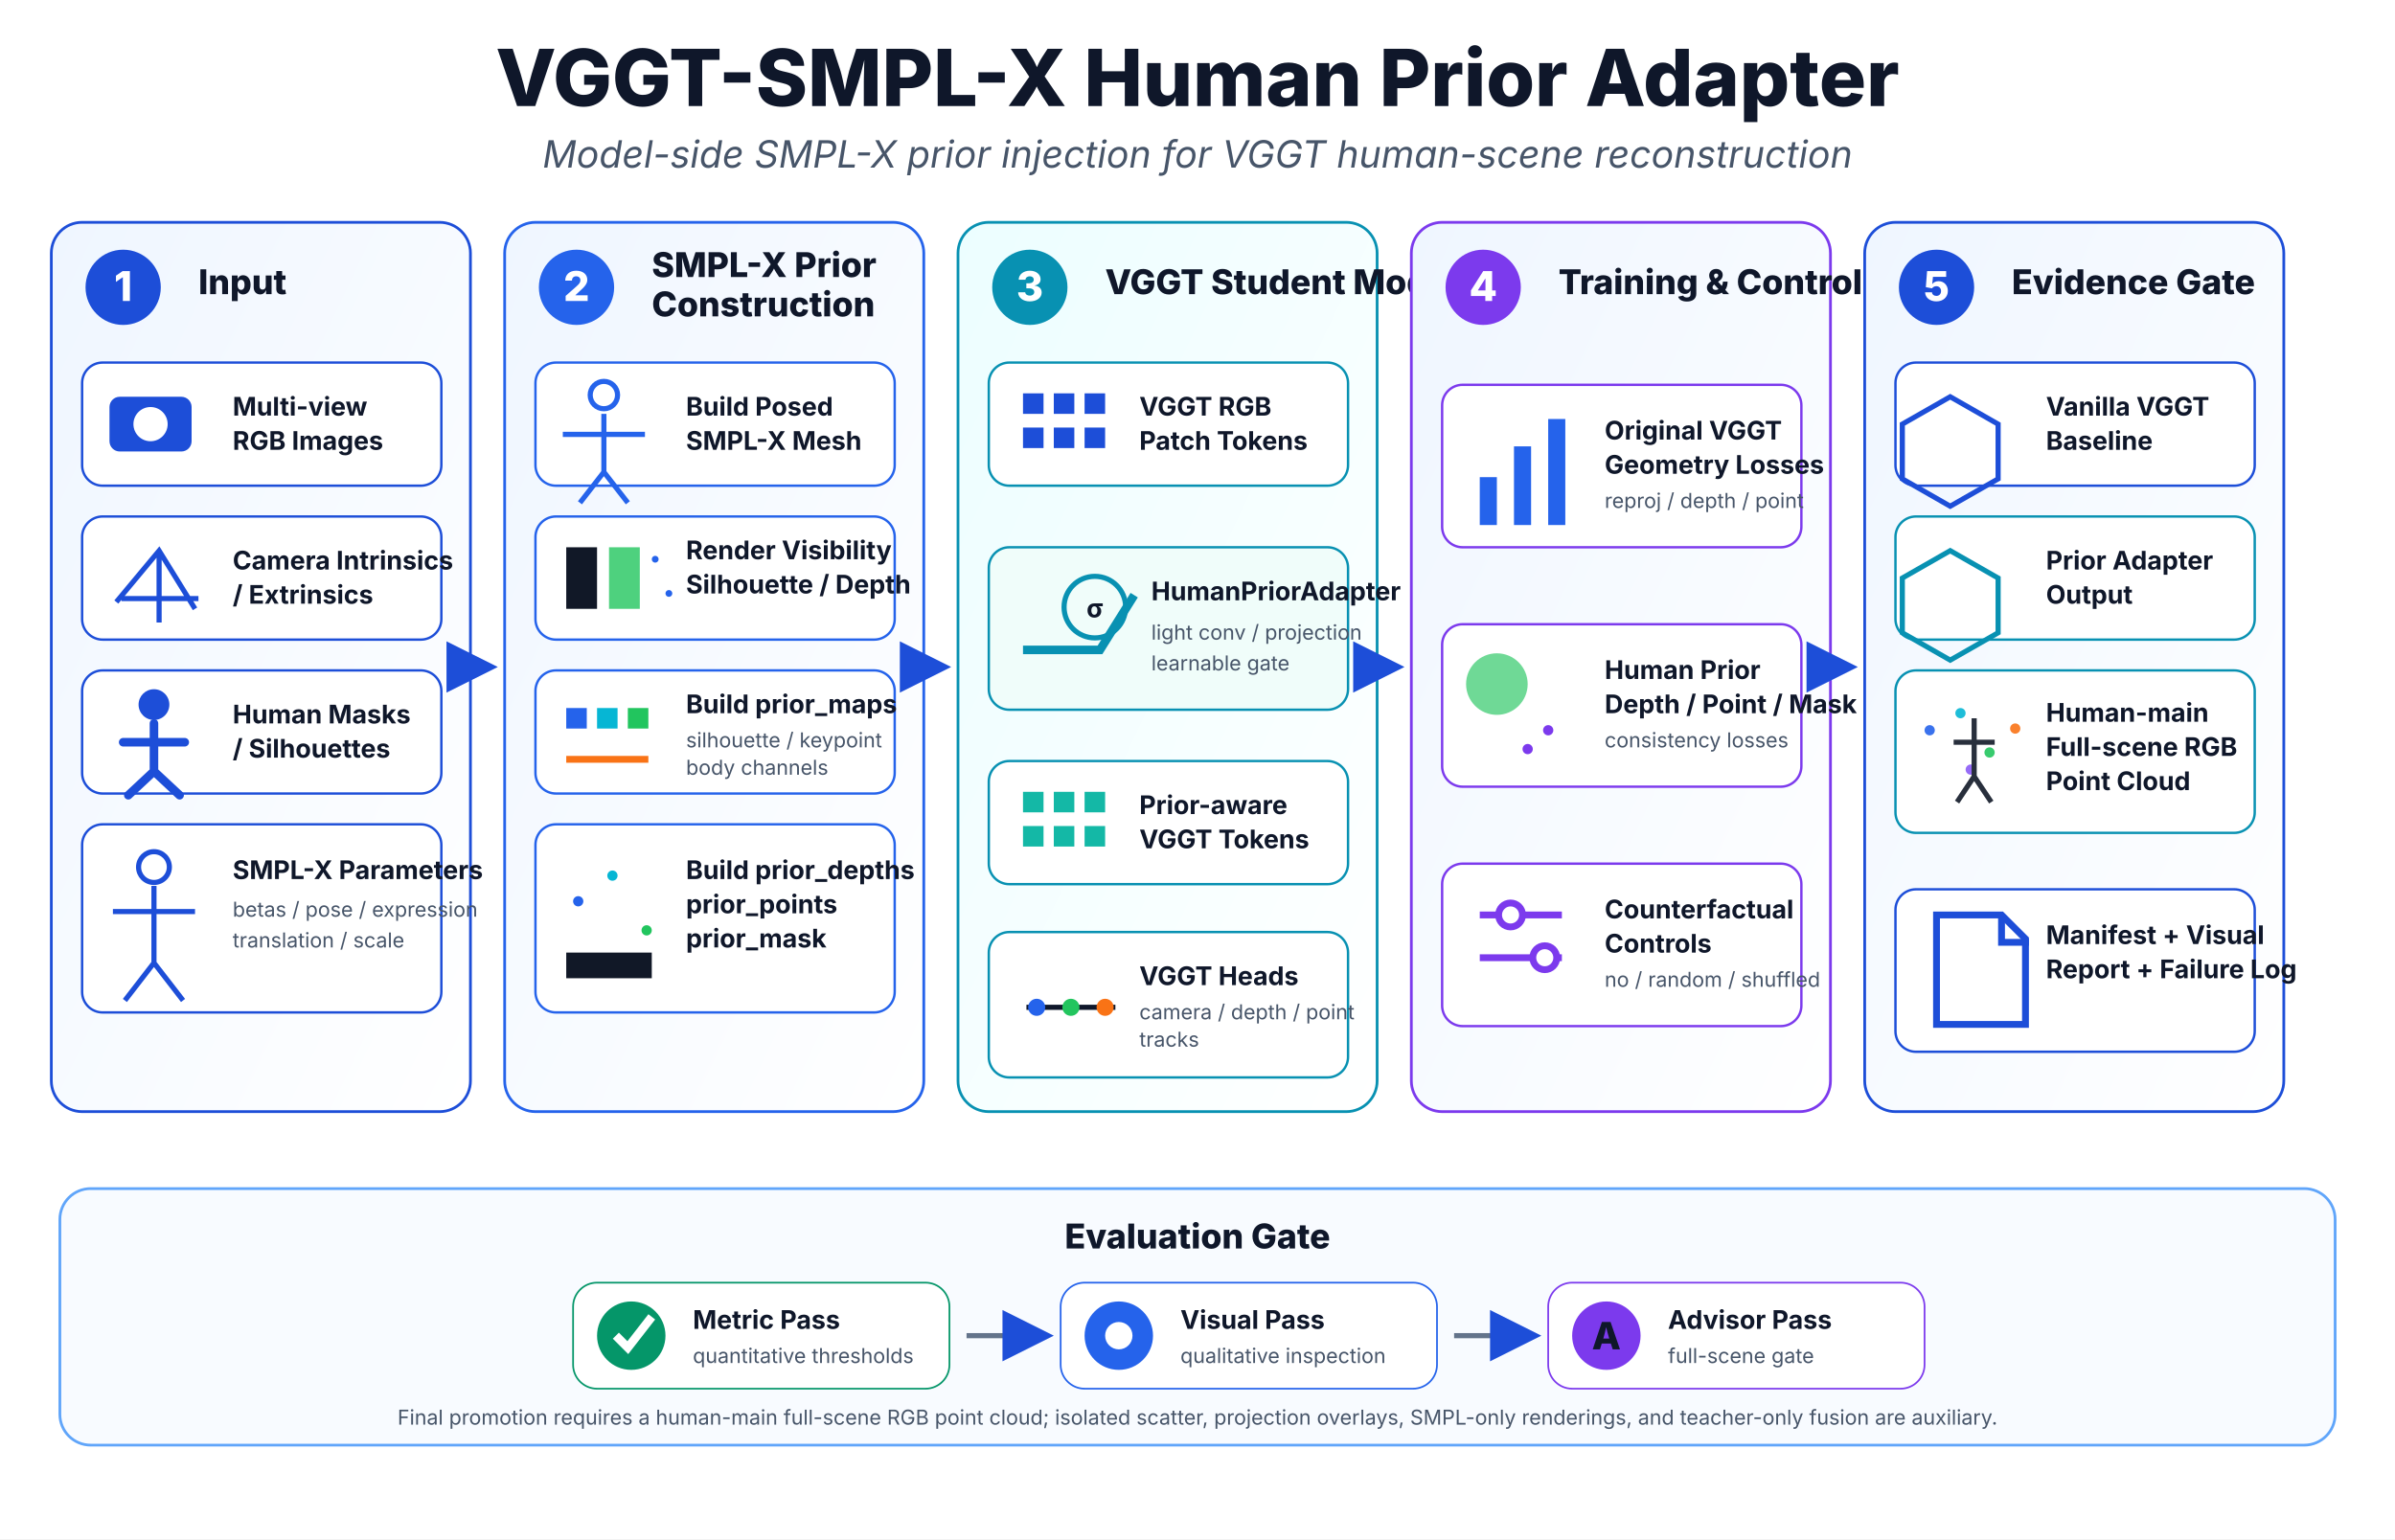
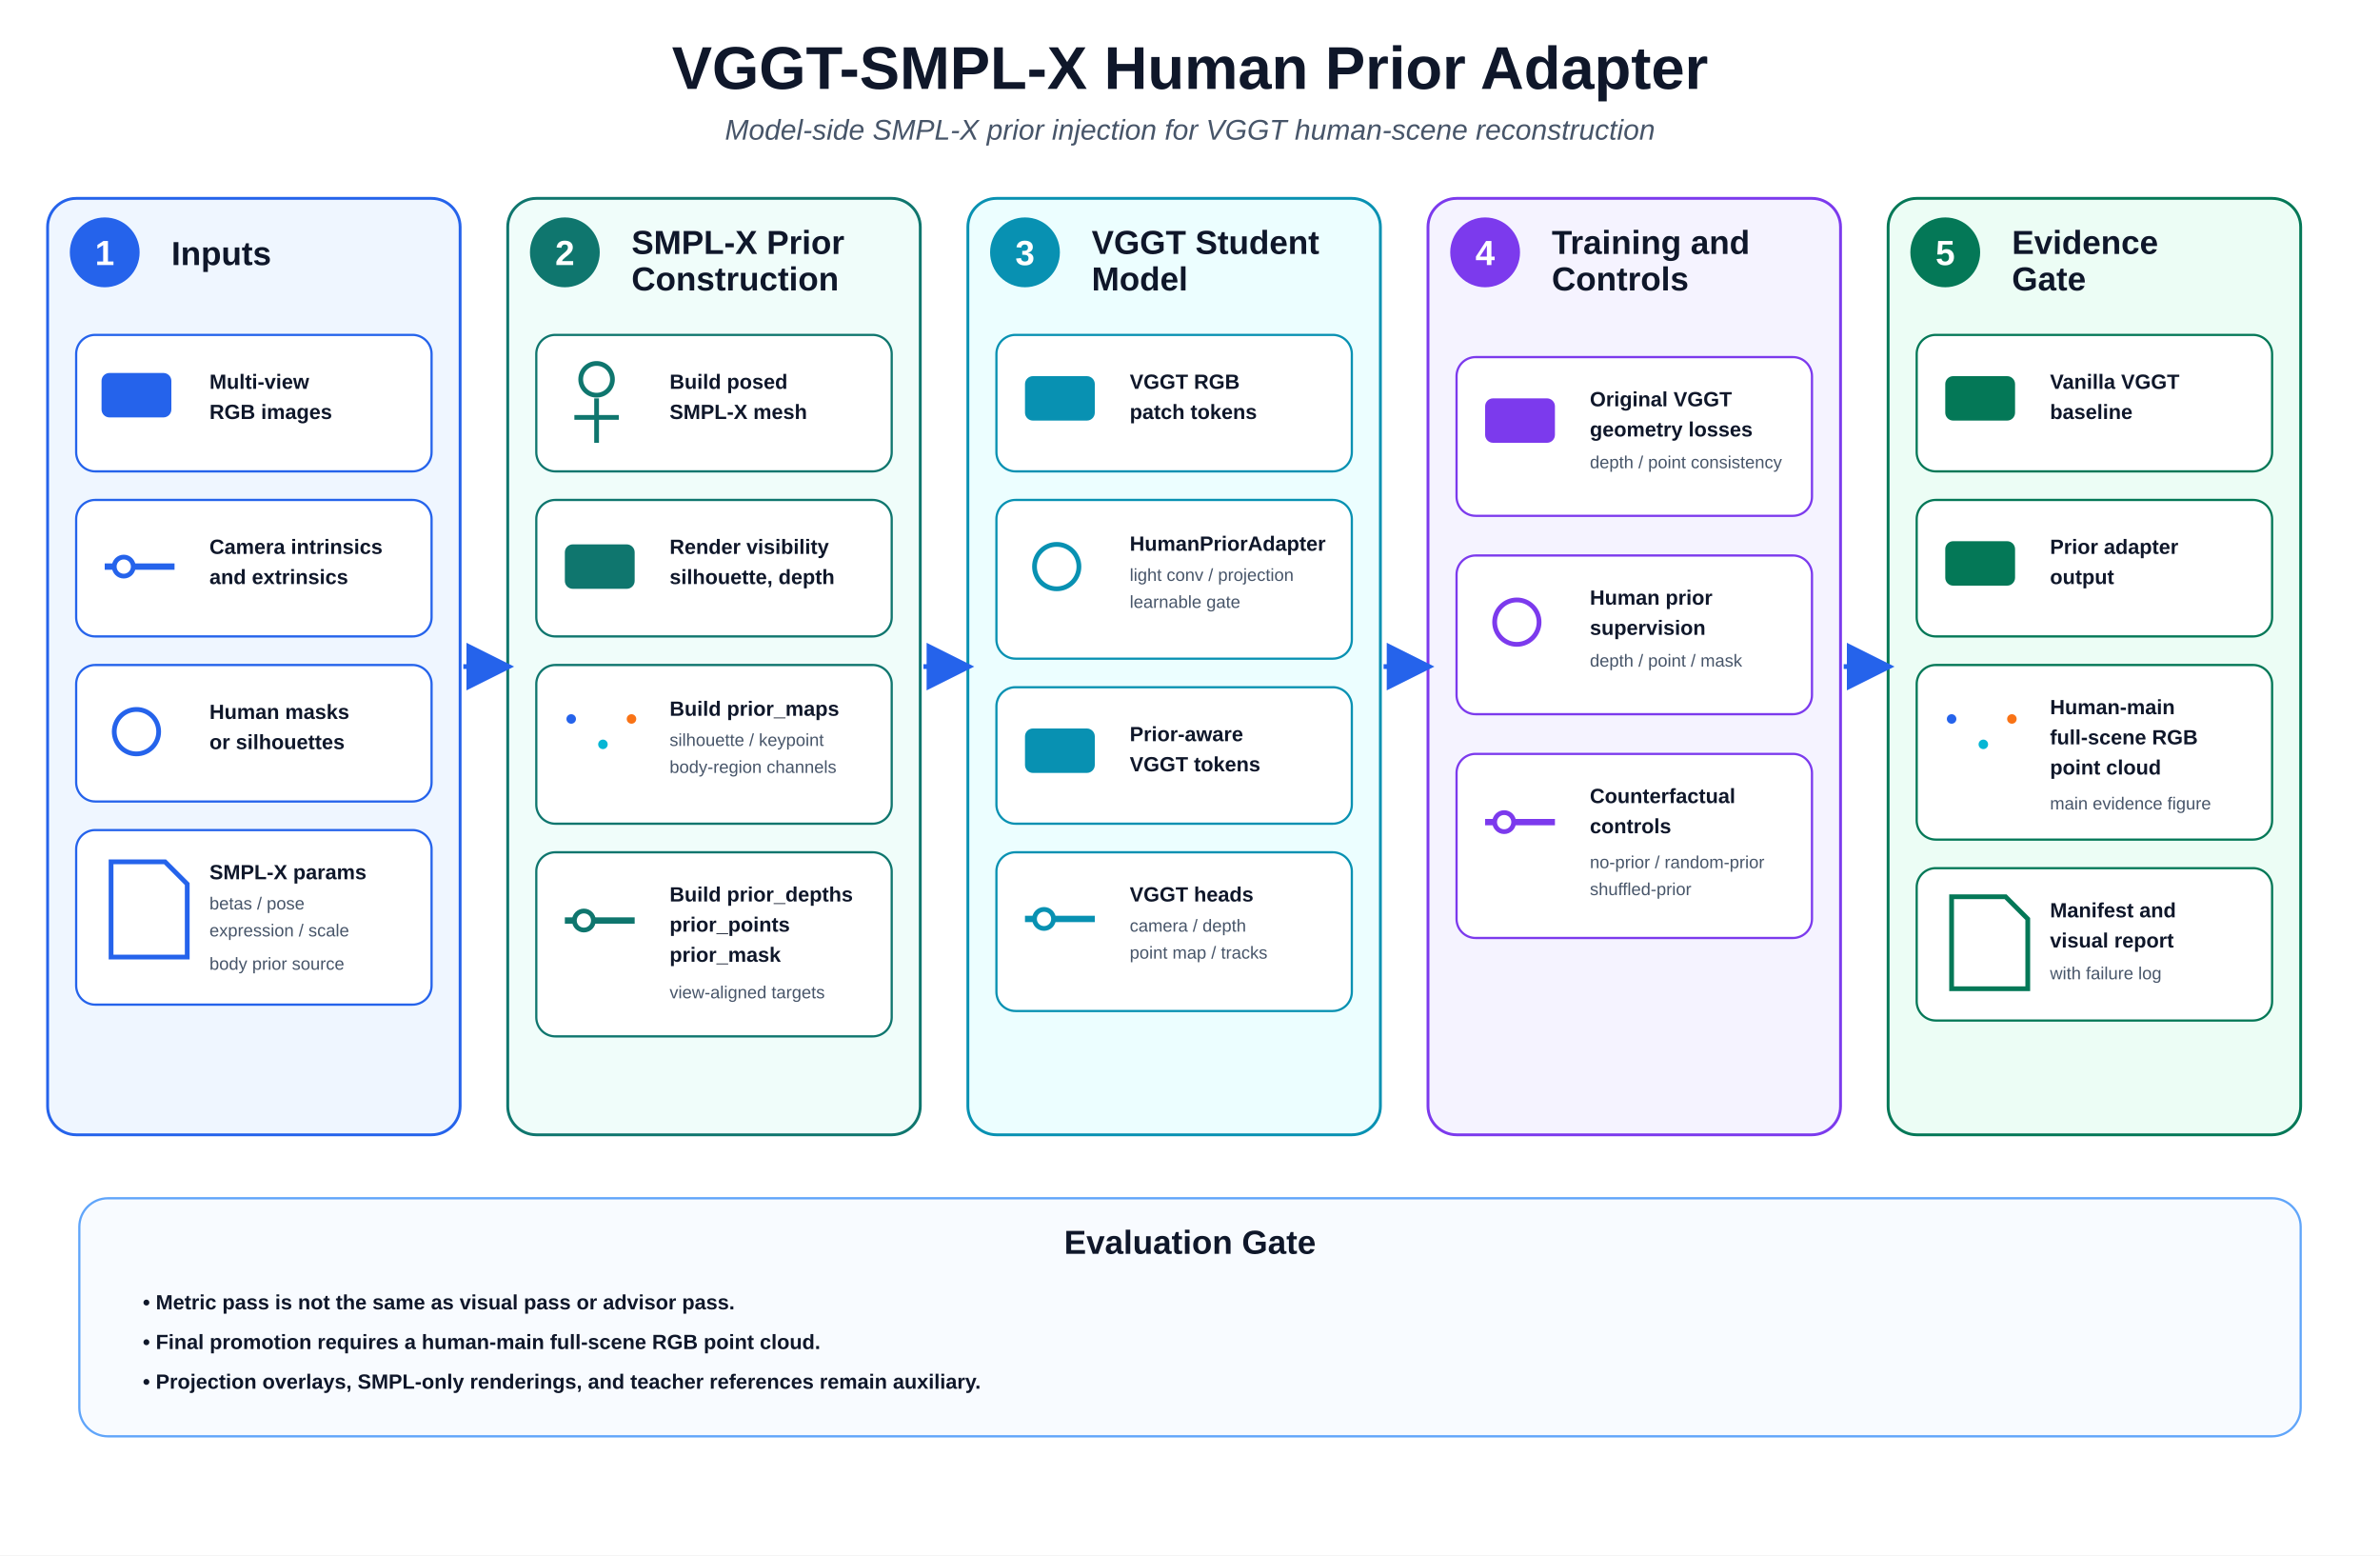
- <svg xmlns="http://www.w3.org/2000/svg" width="1400" height="900" viewBox="0 0 1400 900">
+ <svg xmlns="http://www.w3.org/2000/svg" width="1500" height="980" viewBox="0 0 1500 980">
  <defs>
-     <marker id="a" markerWidth="10" markerHeight="10" refX="8" refY="5" orient="auto">
-       <path d="M0,0 L10,5 L0,10 Z" fill="#1d4ed8" />
+     <marker id="arrow" markerWidth="10" markerHeight="10" refX="8" refY="5" orient="auto">
+       <path d="M0 0 L10 5 L0 10 Z" fill="#2563eb" />
    </marker>
-     <linearGradient id="b" x1="0" x2="1" y1="0" y2="1">
-       <stop stop-color="#eff6ff" />
-       <stop offset="1" stop-color="#fff" />
-     </linearGradient>
-     <linearGradient id="t" x1="0" x2="1" y1="0" y2="1">
-       <stop stop-color="#ecfeff" />
-       <stop offset="1" stop-color="#fff" />
-     </linearGradient>
    <style>
-       text{font-family:Inter,Arial,sans-serif;fill:#0f172a}.title{font-size:46px;font-weight:800}.sub{font-size:22px;font-style:italic;fill:#475569}.h{font-size:20px;font-weight:800}.m{font-size:15px;font-weight:700}.s{font-size:12px;fill:#475569}.n{fill:#fff;font-size:24px;font-weight:800}.box{fill:#fff;stroke-width:1.4}.panel{stroke-width:1.6}.arrow{stroke:#1d4ed8;stroke-width:3;marker-end:url(#a)}
+       text{font-family:Arial,Helvetica,sans-serif;fill:#0f172a}.title{font-size:38px;font-weight:700}.sub{font-size:18px;font-style:italic;fill:#475569}.pt{font-size:21px;font-weight:700}.ct{font-size:13px;font-weight:700}.cs{font-size:11px;fill:#475569}.num{font-size:22px;font-weight:700;fill:#fff}.box{fill:#fff;stroke-width:1.4}.arr{stroke:#2563eb;stroke-width:3;marker-end:url(#arrow)}
    </style>
  </defs>
-   <rect width="1400" height="900" fill="#fff" />
-   <text x="700" y="62" text-anchor="middle" class="title">VGGT-SMPL-X Human Prior Adapter</text>
-   <text x="700" y="98" text-anchor="middle" class="sub">Model-side SMPL-X prior injection for VGGT human-scene reconstruction</text>
-   <g transform="translate(30 130)">
-     <rect width="245" height="520" rx="18" class="panel" fill="url(#b)" stroke="#1d4ed8" />
-     <circle cx="42" cy="38" r="22" fill="#1d4ed8" />
-     <text x="42" y="46" text-anchor="middle" class="n">1</text>
-     <text x="86" y="42" class="h" fill="#1d4ed8">Input</text>
-     <g transform="translate(18 82)">
-       <rect width="210" height="72" rx="12" class="box" stroke="#1d4ed8" />
-       <rect x="16" y="20" width="48" height="32" rx="6" fill="#1d4ed8" />
-       <circle cx="40" cy="36" r="10" fill="#fff" />
-       <text x="88" y="31" class="m">Multi-view</text>
-       <text x="88" y="51" class="m">RGB Images</text>
+   <rect width="1500" height="980" fill="#fff" />
+   <text x="750" y="56" text-anchor="middle" class="title">VGGT-SMPL-X Human Prior Adapter</text>
+   <text x="750" y="88" text-anchor="middle" class="sub">Model-side SMPL-X prior injection for VGGT human-scene reconstruction</text>
+   <g transform="translate(30 125)">
+     <rect width="260" height="590" rx="18" fill="#eff6ff" stroke="#2563eb" stroke-width="1.8" />
+     <circle cx="36" cy="34" r="22" fill="#2563eb" />
+     <text x="36" y="42" text-anchor="middle" class="num">1</text>
+     <text x="78" y="42" class="pt" fill="#2563eb">Inputs</text>
+     <g transform="translate(18 86)">
+       <rect width="224" height="86" rx="12" class="box" stroke="#2563eb" />
+       <rect x="16" y="24" width="44" height="28" rx="5" fill="#2563eb" />
+       <text x="84" y="34" class="ct">Multi-view</text>
+       <text x="84" y="53" class="ct">RGB images</text>
    </g>
-     <g transform="translate(18 172)">
-       <rect width="210" height="72" rx="12" class="box" stroke="#1d4ed8" />
-       <path d="M20 50 L45 20 L66 54 M45 20 v42 M23 48 h45" stroke="#1d4ed8" stroke-width="3" fill="none" />
-       <text x="88" y="31" class="m">Camera Intrinsics</text>
-       <text x="88" y="51" class="m">/ Extrinsics</text>
+     <g transform="translate(18 190)">
+       <rect width="224" height="86" rx="12" class="box" stroke="#2563eb" />
+       <line x1="18" y1="42" x2="62" y2="42" stroke="#2563eb" stroke-width="4" />
+       <circle cx="30" cy="42" r="6" fill="#fff" stroke="#2563eb" stroke-width="3" />
+       <text x="84" y="34" class="ct">Camera intrinsics</text>
+       <text x="84" y="53" class="ct">and extrinsics</text>
    </g>
-     <g transform="translate(18 262)">
-       <rect width="210" height="72" rx="12" class="box" stroke="#1d4ed8" />
-       <circle cx="42" cy="20" r="9" fill="#1d4ed8" />
-       <path d="M42 31 v28 M24 42 h36 M42 59 l-15 14 M42 59 l15 14" stroke="#1d4ed8" stroke-width="5" stroke-linecap="round" />
-       <text x="88" y="31" class="m">Human Masks</text>
-       <text x="88" y="51" class="m">/ Silhouettes</text>
+     <g transform="translate(18 294)">
+       <rect width="224" height="86" rx="12" class="box" stroke="#2563eb" />
+       <circle cx="38" cy="42" r="14" fill="none" stroke="#2563eb" stroke-width="3" />
+       <text x="84" y="34" class="ct">Human masks</text>
+       <text x="84" y="53" class="ct">or silhouettes</text>
    </g>
-     <g transform="translate(18 352)">
-       <rect width="210" height="110" rx="12" class="box" stroke="#1d4ed8" />
-       <circle cx="42" cy="25" r="9" fill="none" stroke="#1d4ed8" stroke-width="3" />
-       <path d="M42 36 v45 M18 51 h48 M42 81 l-17 22 M42 81 l17 22" stroke="#1d4ed8" stroke-width="3" fill="none" />
-       <text x="88" y="32" class="m">SMPL-X Parameters</text>
-       <text x="88" y="54" class="s">betas / pose / expression</text>
-       <text x="88" y="72" class="s">translation / scale</text>
+     <g transform="translate(18 398)">
+       <rect width="224" height="110" rx="12" class="box" stroke="#2563eb" />
+       <path d="M22 20 h34 l14 14 v46 h-48z" fill="none" stroke="#2563eb" stroke-width="3" />
+       <text x="84" y="31" class="ct">SMPL-X params</text>
+       <text x="84" y="50" class="cs">betas / pose</text>
+       <text x="84" y="67" class="cs">expression / scale</text>
+       <text x="84" y="88" class="cs">body prior source</text>
    </g>
  </g>
-   <g transform="translate(295 130)">
-     <rect width="245" height="520" rx="18" class="panel" fill="url(#b)" stroke="#2563eb" />
-     <circle cx="42" cy="38" r="22" fill="#2563eb" />
-     <text x="42" y="46" text-anchor="middle" class="n">2</text>
-     <text x="86" y="32" class="h" fill="#2563eb">SMPL-X Prior</text>
-     <text x="86" y="55" class="h" fill="#2563eb">Construction</text>
-     <g transform="translate(18 82)">
-       <rect width="210" height="72" rx="12" class="box" stroke="#2563eb" />
-       <circle cx="40" cy="19" r="8" fill="none" stroke="#2563eb" stroke-width="3" />
-       <path d="M40 30 v34 M16 42 h48 M40 64 l-14 18 M40 64 l14 18" stroke="#2563eb" stroke-width="3" fill="none" />
-       <text x="88" y="31" class="m">Build Posed</text>
-       <text x="88" y="51" class="m">SMPL-X Mesh</text>
+   <g transform="translate(320 125)">
+     <rect width="260" height="590" rx="18" fill="#f0fdfa" stroke="#0f766e" stroke-width="1.8" />
+     <circle cx="36" cy="34" r="22" fill="#0f766e" />
+     <text x="36" y="42" text-anchor="middle" class="num">2</text>
+     <text x="78" y="35" class="pt" fill="#0f766e">SMPL-X Prior</text>
+     <text x="78" y="58" class="pt" fill="#0f766e">Construction</text>
+     <g transform="translate(18 86)">
+       <rect width="224" height="86" rx="12" class="box" stroke="#0f766e" />
+       <circle cx="38" cy="28" r="10" fill="none" stroke="#0f766e" stroke-width="3" />
+       <path d="M38 40 v28 M24 52 h28" stroke="#0f766e" stroke-width="3" />
+       <text x="84" y="34" class="ct">Build posed</text>
+       <text x="84" y="53" class="ct">SMPL-X mesh</text>
    </g>
-     <g transform="translate(18 172)">
-       <rect width="210" height="72" rx="12" class="box" stroke="#2563eb" />
-       <rect x="18" y="18" width="18" height="36" fill="#111827" />
-       <rect x="43" y="18" width="18" height="36" fill="#22c55e" opacity=".8" />
-       <circle cx="70" cy="25" r="2" fill="#2563eb" />
-       <circle cx="78" cy="45" r="2" fill="#2563eb" />
-       <text x="88" y="25" class="m">Render Visibility</text>
-       <text x="88" y="45" class="m">Silhouette / Depth</text>
+     <g transform="translate(18 190)">
+       <rect width="224" height="86" rx="12" class="box" stroke="#0f766e" />
+       <rect x="18" y="28" width="44" height="28" rx="5" fill="#0f766e" />
+       <text x="84" y="34" class="ct">Render visibility</text>
+       <text x="84" y="53" class="ct">silhouette, depth</text>
    </g>
-     <g transform="translate(18 262)">
-       <rect width="210" height="72" rx="12" class="box" stroke="#2563eb" />
-       <rect x="18" y="22" width="12" height="12" fill="#2563eb" />
-       <rect x="36" y="22" width="12" height="12" fill="#06b6d4" />
-       <rect x="54" y="22" width="12" height="12" fill="#22c55e" />
-       <path d="M18 52 h48" stroke="#f97316" stroke-width="4" />
-       <text x="88" y="25" class="m">Build prior_maps</text>
-       <text x="88" y="45" class="s">silhouette / keypoint</text>
-       <text x="88" y="61" class="s">body channels</text>
+     <g transform="translate(18 294)">
+       <rect width="224" height="100" rx="12" class="box" stroke="#0f766e" />
+       <circle cx="22" cy="34" r="3" fill="#2563eb" />
+       <circle cx="42" cy="50" r="3" fill="#06b6d4" />
+       <circle cx="60" cy="34" r="3" fill="#f97316" />
+       <text x="84" y="32" class="ct">Build prior_maps</text>
+       <text x="84" y="51" class="cs">silhouette / keypoint</text>
+       <text x="84" y="68" class="cs">body-region channels</text>
    </g>
-     <g transform="translate(18 352)">
-       <rect width="210" height="110" rx="12" class="box" stroke="#2563eb" />
-       <circle cx="25" cy="45" r="3" fill="#2563eb" />
-       <circle cx="45" cy="30" r="3" fill="#06b6d4" />
-       <circle cx="65" cy="62" r="3" fill="#22c55e" />
-       <rect x="18" y="75" width="50" height="15" fill="#111827" />
-       <text x="88" y="32" class="m">Build prior_depths</text>
-       <text x="88" y="52" class="m">prior_points</text>
-       <text x="88" y="72" class="m">prior_mask</text>
+     <g transform="translate(18 412)">
+       <rect width="224" height="116" rx="12" class="box" stroke="#0f766e" />
+       <line x1="18" y1="43" x2="62" y2="43" stroke="#0f766e" stroke-width="4" />
+       <circle cx="30" cy="43" r="6" fill="#fff" stroke="#0f766e" stroke-width="3" />
+       <text x="84" y="31" class="ct">Build prior_depths</text>
+       <text x="84" y="50" class="ct">prior_points</text>
+       <text x="84" y="69" class="ct">prior_mask</text>
+       <text x="84" y="92" class="cs">view-aligned targets</text>
    </g>
  </g>
-   <g transform="translate(560 130)">
-     <rect width="245" height="520" rx="18" class="panel" fill="url(#t)" stroke="#0891b2" />
-     <circle cx="42" cy="38" r="22" fill="#0891b2" />
-     <text x="42" y="46" text-anchor="middle" class="n">3</text>
-     <text x="86" y="42" class="h" fill="#0891b2">VGGT Student Model</text>
-     <g transform="translate(18 82)">
-       <rect width="210" height="72" rx="12" class="box" stroke="#0891b2" />
-       <g fill="#1d4ed8">
-         <rect x="20" y="18" width="12" height="12" />
-         <rect x="38" y="18" width="12" height="12" />
-         <rect x="56" y="18" width="12" height="12" />
-         <rect x="20" y="38" width="12" height="12" />
-         <rect x="38" y="38" width="12" height="12" />
-         <rect x="56" y="38" width="12" height="12" />
-       </g>
-       <text x="88" y="31" class="m">VGGT RGB</text>
-       <text x="88" y="51" class="m">Patch Tokens</text>
+   <g transform="translate(610 125)">
+     <rect width="260" height="590" rx="18" fill="#ecfeff" stroke="#0891b2" stroke-width="1.8" />
+     <circle cx="36" cy="34" r="22" fill="#0891b2" />
+     <text x="36" y="42" text-anchor="middle" class="num">3</text>
+     <text x="78" y="35" class="pt" fill="#0891b2">VGGT Student</text>
+     <text x="78" y="58" class="pt" fill="#0891b2">Model</text>
+     <g transform="translate(18 86)">
+       <rect width="224" height="86" rx="12" class="box" stroke="#0891b2" />
+       <rect x="18" y="26" width="44" height="28" rx="5" fill="#0891b2" />
+       <text x="84" y="34" class="ct">VGGT RGB</text>
+       <text x="84" y="53" class="ct">patch tokens</text>
    </g>
    <g transform="translate(18 190)">
-       <rect width="210" height="95" rx="12" fill="#f0fdfa" stroke="#0891b2" stroke-width="1.4" />
-       <path d="M20 60 h45 l20 -32" stroke="#0891b2" stroke-width="5" fill="none" />
-       <circle cx="62" cy="35" r="18" fill="none" stroke="#0891b2" stroke-width="3" />
-       <text x="62" y="41" text-anchor="middle" class="m">σ</text>
-       <text x="95" y="31" class="m">HumanPriorAdapter</text>
-       <text x="95" y="54" class="s">light conv / projection</text>
-       <text x="95" y="72" class="s">learnable gate</text>
+       <rect width="224" height="100" rx="12" class="box" stroke="#0891b2" />
+       <circle cx="38" cy="42" r="14" fill="none" stroke="#0891b2" stroke-width="3" />
+       <text x="84" y="32" class="ct">HumanPriorAdapter</text>
+       <text x="84" y="51" class="cs">light conv / projection</text>
+       <text x="84" y="68" class="cs">learnable gate</text>
    </g>
-     <g transform="translate(18 315)">
-       <rect width="210" height="72" rx="12" class="box" stroke="#0891b2" />
-       <g fill="#14b8a6">
-         <rect x="20" y="18" width="12" height="12" />
-         <rect x="38" y="18" width="12" height="12" />
-         <rect x="56" y="18" width="12" height="12" />
-         <rect x="20" y="38" width="12" height="12" />
-         <rect x="38" y="38" width="12" height="12" />
-         <rect x="56" y="38" width="12" height="12" />
-       </g>
-       <text x="88" y="31" class="m">Prior-aware</text>
-       <text x="88" y="51" class="m">VGGT Tokens</text>
+     <g transform="translate(18 308)">
+       <rect width="224" height="86" rx="12" class="box" stroke="#0891b2" />
+       <rect x="18" y="26" width="44" height="28" rx="5" fill="#0891b2" />
+       <text x="84" y="34" class="ct">Prior-aware</text>
+       <text x="84" y="53" class="ct">VGGT tokens</text>
    </g>
-     <g transform="translate(18 415)">
-       <rect width="210" height="85" rx="12" class="box" stroke="#0891b2" />
-       <path d="M22 44 h52" stroke="#0f172a" stroke-width="3" />
-       <circle cx="28" cy="44" r="5" fill="#2563eb" />
-       <circle cx="48" cy="44" r="5" fill="#22c55e" />
-       <circle cx="68" cy="44" r="5" fill="#f97316" />
-       <text x="88" y="31" class="m">VGGT Heads</text>
-       <text x="88" y="51" class="s">camera / depth / point</text>
-       <text x="88" y="67" class="s">tracks</text>
+     <g transform="translate(18 412)">
+       <rect width="224" height="100" rx="12" class="box" stroke="#0891b2" />
+       <line x1="18" y1="42" x2="62" y2="42" stroke="#0891b2" stroke-width="4" />
+       <circle cx="30" cy="42" r="6" fill="#fff" stroke="#0891b2" stroke-width="3" />
+       <text x="84" y="31" class="ct">VGGT heads</text>
+       <text x="84" y="50" class="cs">camera / depth</text>
+       <text x="84" y="67" class="cs">point map / tracks</text>
    </g>
  </g>
-   <g transform="translate(825 130)">
-     <rect width="245" height="520" rx="18" class="panel" fill="url(#b)" stroke="#7c3aed" />
-     <circle cx="42" cy="38" r="22" fill="#7c3aed" />
-     <text x="42" y="46" text-anchor="middle" class="n">4</text>
-     <text x="86" y="42" class="h" fill="#7c3aed">Training &amp; Controls</text>
-     <g transform="translate(18 95)">
-       <rect width="210" height="95" rx="12" class="box" stroke="#7c3aed" />
-       <rect x="22" y="54" width="10" height="28" fill="#2563eb" />
-       <rect x="42" y="36" width="10" height="46" fill="#2563eb" />
-       <rect x="62" y="20" width="10" height="62" fill="#2563eb" />
-       <text x="95" y="32" class="m">Original VGGT</text>
-       <text x="95" y="52" class="m">Geometry Losses</text>
-       <text x="95" y="72" class="s">reproj / depth / point</text>
+   <g transform="translate(900 125)">
+     <rect width="260" height="590" rx="18" fill="#f5f3ff" stroke="#7c3aed" stroke-width="1.8" />
+     <circle cx="36" cy="34" r="22" fill="#7c3aed" />
+     <text x="36" y="42" text-anchor="middle" class="num">4</text>
+     <text x="78" y="35" class="pt" fill="#7c3aed">Training and</text>
+     <text x="78" y="58" class="pt" fill="#7c3aed">Controls</text>
+     <g transform="translate(18 100)">
+       <rect width="224" height="100" rx="12" class="box" stroke="#7c3aed" />
+       <rect x="18" y="26" width="44" height="28" rx="5" fill="#7c3aed" />
+       <text x="84" y="31" class="ct">Original VGGT</text>
+       <text x="84" y="50" class="ct">geometry losses</text>
+       <text x="84" y="70" class="cs">depth / point consistency</text>
    </g>
-     <g transform="translate(18 235)">
-       <rect width="210" height="95" rx="12" class="box" stroke="#7c3aed" />
-       <circle cx="32" cy="35" r="18" fill="#22c55e" opacity=".65" />
-       <circle cx="62" cy="62" r="3" fill="#7c3aed" />
-       <circle cx="50" cy="73" r="3" fill="#7c3aed" />
-       <text x="95" y="32" class="m">Human Prior</text>
-       <text x="95" y="52" class="m">Depth / Point / Mask</text>
-       <text x="95" y="72" class="s">consistency losses</text>
+     <g transform="translate(18 225)">
+       <rect width="224" height="100" rx="12" class="box" stroke="#7c3aed" />
+       <circle cx="38" cy="42" r="14" fill="none" stroke="#7c3aed" stroke-width="3" />
+       <text x="84" y="31" class="ct">Human prior</text>
+       <text x="84" y="50" class="ct">supervision</text>
+       <text x="84" y="70" class="cs">depth / point / mask</text>
    </g>
-     <g transform="translate(18 375)">
-       <rect width="210" height="95" rx="12" class="box" stroke="#7c3aed" />
-       <line x1="22" y1="30" x2="70" y2="30" stroke="#7c3aed" stroke-width="4" />
-       <circle cx="40" cy="30" r="7" fill="#fff" stroke="#7c3aed" stroke-width="4" />
-       <line x1="22" y1="55" x2="70" y2="55" stroke="#7c3aed" stroke-width="4" />
-       <circle cx="60" cy="55" r="7" fill="#fff" stroke="#7c3aed" stroke-width="4" />
-       <text x="95" y="32" class="m">Counterfactual</text>
-       <text x="95" y="52" class="m">Controls</text>
-       <text x="95" y="72" class="s">no / random / shuffled</text>
+     <g transform="translate(18 350)">
+       <rect width="224" height="116" rx="12" class="box" stroke="#7c3aed" />
+       <line x1="18" y1="43" x2="62" y2="43" stroke="#7c3aed" stroke-width="4" />
+       <circle cx="30" cy="43" r="6" fill="#fff" stroke="#7c3aed" stroke-width="3" />
+       <text x="84" y="31" class="ct">Counterfactual</text>
+       <text x="84" y="50" class="ct">controls</text>
+       <text x="84" y="72" class="cs">no-prior / random-prior</text>
+       <text x="84" y="89" class="cs">shuffled-prior</text>
    </g>
  </g>
-   <g transform="translate(1090 130)">
-     <rect width="245" height="520" rx="18" class="panel" fill="url(#b)" stroke="#1d4ed8" />
-     <circle cx="42" cy="38" r="22" fill="#1d4ed8" />
-     <text x="42" y="46" text-anchor="middle" class="n">5</text>
-     <text x="86" y="42" class="h" fill="#1d4ed8">Evidence Gate</text>
-     <g transform="translate(18 82)">
-       <rect width="210" height="72" rx="12" class="box" stroke="#1d4ed8" />
-       <path d="M32 20 l28 16 v32 l-28 16 l-28 -16 v-32z" fill="none" stroke="#1d4ed8" stroke-width="3" />
-       <text x="88" y="31" class="m">Vanilla VGGT</text>
-       <text x="88" y="51" class="m">Baseline</text>
+   <g transform="translate(1190 125)">
+     <rect width="260" height="590" rx="18" fill="#ecfdf5" stroke="#047857" stroke-width="1.8" />
+     <circle cx="36" cy="34" r="22" fill="#047857" />
+     <text x="36" y="42" text-anchor="middle" class="num">5</text>
+     <text x="78" y="35" class="pt" fill="#047857">Evidence</text>
+     <text x="78" y="58" class="pt" fill="#047857">Gate</text>
+     <g transform="translate(18 86)">
+       <rect width="224" height="86" rx="12" class="box" stroke="#047857" />
+       <rect x="18" y="26" width="44" height="28" rx="5" fill="#047857" />
+       <text x="84" y="34" class="ct">Vanilla VGGT</text>
+       <text x="84" y="53" class="ct">baseline</text>
    </g>
-     <g transform="translate(18 172)">
-       <rect width="210" height="72" rx="12" class="box" stroke="#0891b2" />
-       <path d="M32 20 l28 16 v32 l-28 16 l-28 -16 v-32z" fill="none" stroke="#0891b2" stroke-width="3" />
-       <text x="88" y="31" class="m">Prior Adapter</text>
-       <text x="88" y="51" class="m">Output</text>
+     <g transform="translate(18 190)">
+       <rect width="224" height="86" rx="12" class="box" stroke="#047857" />
+       <rect x="18" y="26" width="44" height="28" rx="5" fill="#047857" />
+       <text x="84" y="34" class="ct">Prior adapter</text>
+       <text x="84" y="53" class="ct">output</text>
    </g>
-     <g transform="translate(18 262)">
-       <rect width="210" height="95" rx="12" class="box" stroke="#0891b2" />
-       <g opacity=".9">
-         <circle cx="20" cy="35" r="3" fill="#2563eb" />
-         <circle cx="38" cy="25" r="3" fill="#06b6d4" />
-         <circle cx="55" cy="48" r="3" fill="#22c55e" />
-         <circle cx="70" cy="34" r="3" fill="#f97316" />
-         <circle cx="44" cy="58" r="3" fill="#8b5cf6" />
-         <path d="M46 28 v34 M34 42 h24 M46 62 l-10 15 M46 62 l10 15" stroke="#111827" stroke-width="3" />
-       </g>
-       <text x="88" y="30" class="m">Human-main</text>
-       <text x="88" y="50" class="m">Full-scene RGB</text>
-       <text x="88" y="70" class="m">Point Cloud</text>
+     <g transform="translate(18 294)">
+       <rect width="224" height="110" rx="12" class="box" stroke="#047857" />
+       <circle cx="22" cy="34" r="3" fill="#2563eb" />
+       <circle cx="42" cy="50" r="3" fill="#06b6d4" />
+       <circle cx="60" cy="34" r="3" fill="#f97316" />
+       <text x="84" y="31" class="ct">Human-main</text>
+       <text x="84" y="50" class="ct">full-scene RGB</text>
+       <text x="84" y="69" class="ct">point cloud</text>
+       <text x="84" y="91" class="cs">main evidence figure</text>
    </g>
-     <g transform="translate(18 390)">
-       <rect width="210" height="95" rx="12" class="box" stroke="#1d4ed8" />
-       <path d="M24 15 h38 l14 14 v50 h-52z" fill="none" stroke="#1d4ed8" stroke-width="4" />
-       <path d="M62 15 v16 h16" fill="none" stroke="#1d4ed8" stroke-width="4" />
-       <text x="88" y="32" class="m">Manifest + Visual</text>
-       <text x="88" y="52" class="m">Report + Failure Log</text>
+     <g transform="translate(18 422)">
+       <rect width="224" height="96" rx="12" class="box" stroke="#047857" />
+       <path d="M22 18 h34 l14 14 v44 h-48z" fill="none" stroke="#047857" stroke-width="3" />
+       <text x="84" y="31" class="ct">Manifest and</text>
+       <text x="84" y="50" class="ct">visual report</text>
+       <text x="84" y="70" class="cs">with failure log</text>
    </g>
  </g>
-   <line x1="283" y1="390" x2="285" y2="390" class="arrow" />
-   <line x1="548" y1="390" x2="550" y2="390" class="arrow" />
-   <line x1="813" y1="390" x2="815" y2="390" class="arrow" />
-   <line x1="1078" y1="390" x2="1080" y2="390" class="arrow" />
-   <rect x="35" y="695" width="1330" height="150" rx="18" fill="#f8fbff" stroke="#60a5fa" stroke-width="1.6" />
-   <text x="700" y="730" text-anchor="middle" class="h" fill="#1d4ed8">Evaluation Gate</text>
-   <g transform="translate(335 750)">
-     <rect width="220" height="62" rx="14" fill="#fff" stroke="#059669" />
-     <circle cx="34" cy="31" r="20" fill="#059669" />
-     <path d="M25 31 l7 7 l14 -18" stroke="#fff" stroke-width="5" fill="none" />
-     <text x="70" y="27" class="m" fill="#059669">Metric Pass</text>
-     <text x="70" y="47" class="s">quantitative thresholds</text>
-   </g>
-   <line x1="565" y1="781" x2="610" y2="781" stroke="#64748b" stroke-width="3" marker-end="url(#a)" />
-   <g transform="translate(620 750)">
-     <rect width="220" height="62" rx="14" fill="#fff" stroke="#2563eb" />
-     <circle cx="34" cy="31" r="20" fill="#2563eb" />
-     <circle cx="34" cy="31" r="8" fill="#fff" />
-     <text x="70" y="27" class="m" fill="#2563eb">Visual Pass</text>
-     <text x="70" y="47" class="s">qualitative inspection</text>
-   </g>
-   <line x1="850" y1="781" x2="895" y2="781" stroke="#64748b" stroke-width="3" marker-end="url(#a)" />
-   <g transform="translate(905 750)">
-     <rect width="220" height="62" rx="14" fill="#fff" stroke="#7c3aed" />
-     <circle cx="34" cy="31" r="20" fill="#7c3aed" />
-     <text x="34" y="39" text-anchor="middle" fill="#fff" font-size="22" font-weight="800">A</text>
-     <text x="70" y="27" class="m" fill="#7c3aed">Advisor Pass</text>
-     <text x="70" y="47" class="s">full-scene gate</text>
-   </g>
-   <text x="700" y="833" text-anchor="middle" class="s">Final promotion requires a human-main full-scene RGB point cloud; isolated scatter, projection overlays, SMPL-only renderings, and teacher-only fusion are auxiliary.</text>
+   <line x1="292" y1="420" x2="318" y2="420" class="arr" />
+   <line x1="582" y1="420" x2="608" y2="420" class="arr" />
+   <line x1="872" y1="420" x2="898" y2="420" class="arr" />
+   <line x1="1162" y1="420" x2="1188" y2="420" class="arr" />
+   <rect x="50" y="755" width="1400" height="150" rx="18" fill="#f8fbff" stroke="#60a5fa" stroke-width="1.4" />
+   <text x="750" y="790" text-anchor="middle" class="pt" fill="#2563eb">Evaluation Gate</text>
+   <text x="90" y="825" class="ct">• Metric pass is not the same as visual pass or advisor pass.</text>
+   <text x="90" y="850" class="ct">• Final promotion requires a human-main full-scene RGB point cloud.</text>
+   <text x="90" y="875" class="ct">• Projection overlays, SMPL-only renderings, and teacher references remain auxiliary.</text>
</svg>
